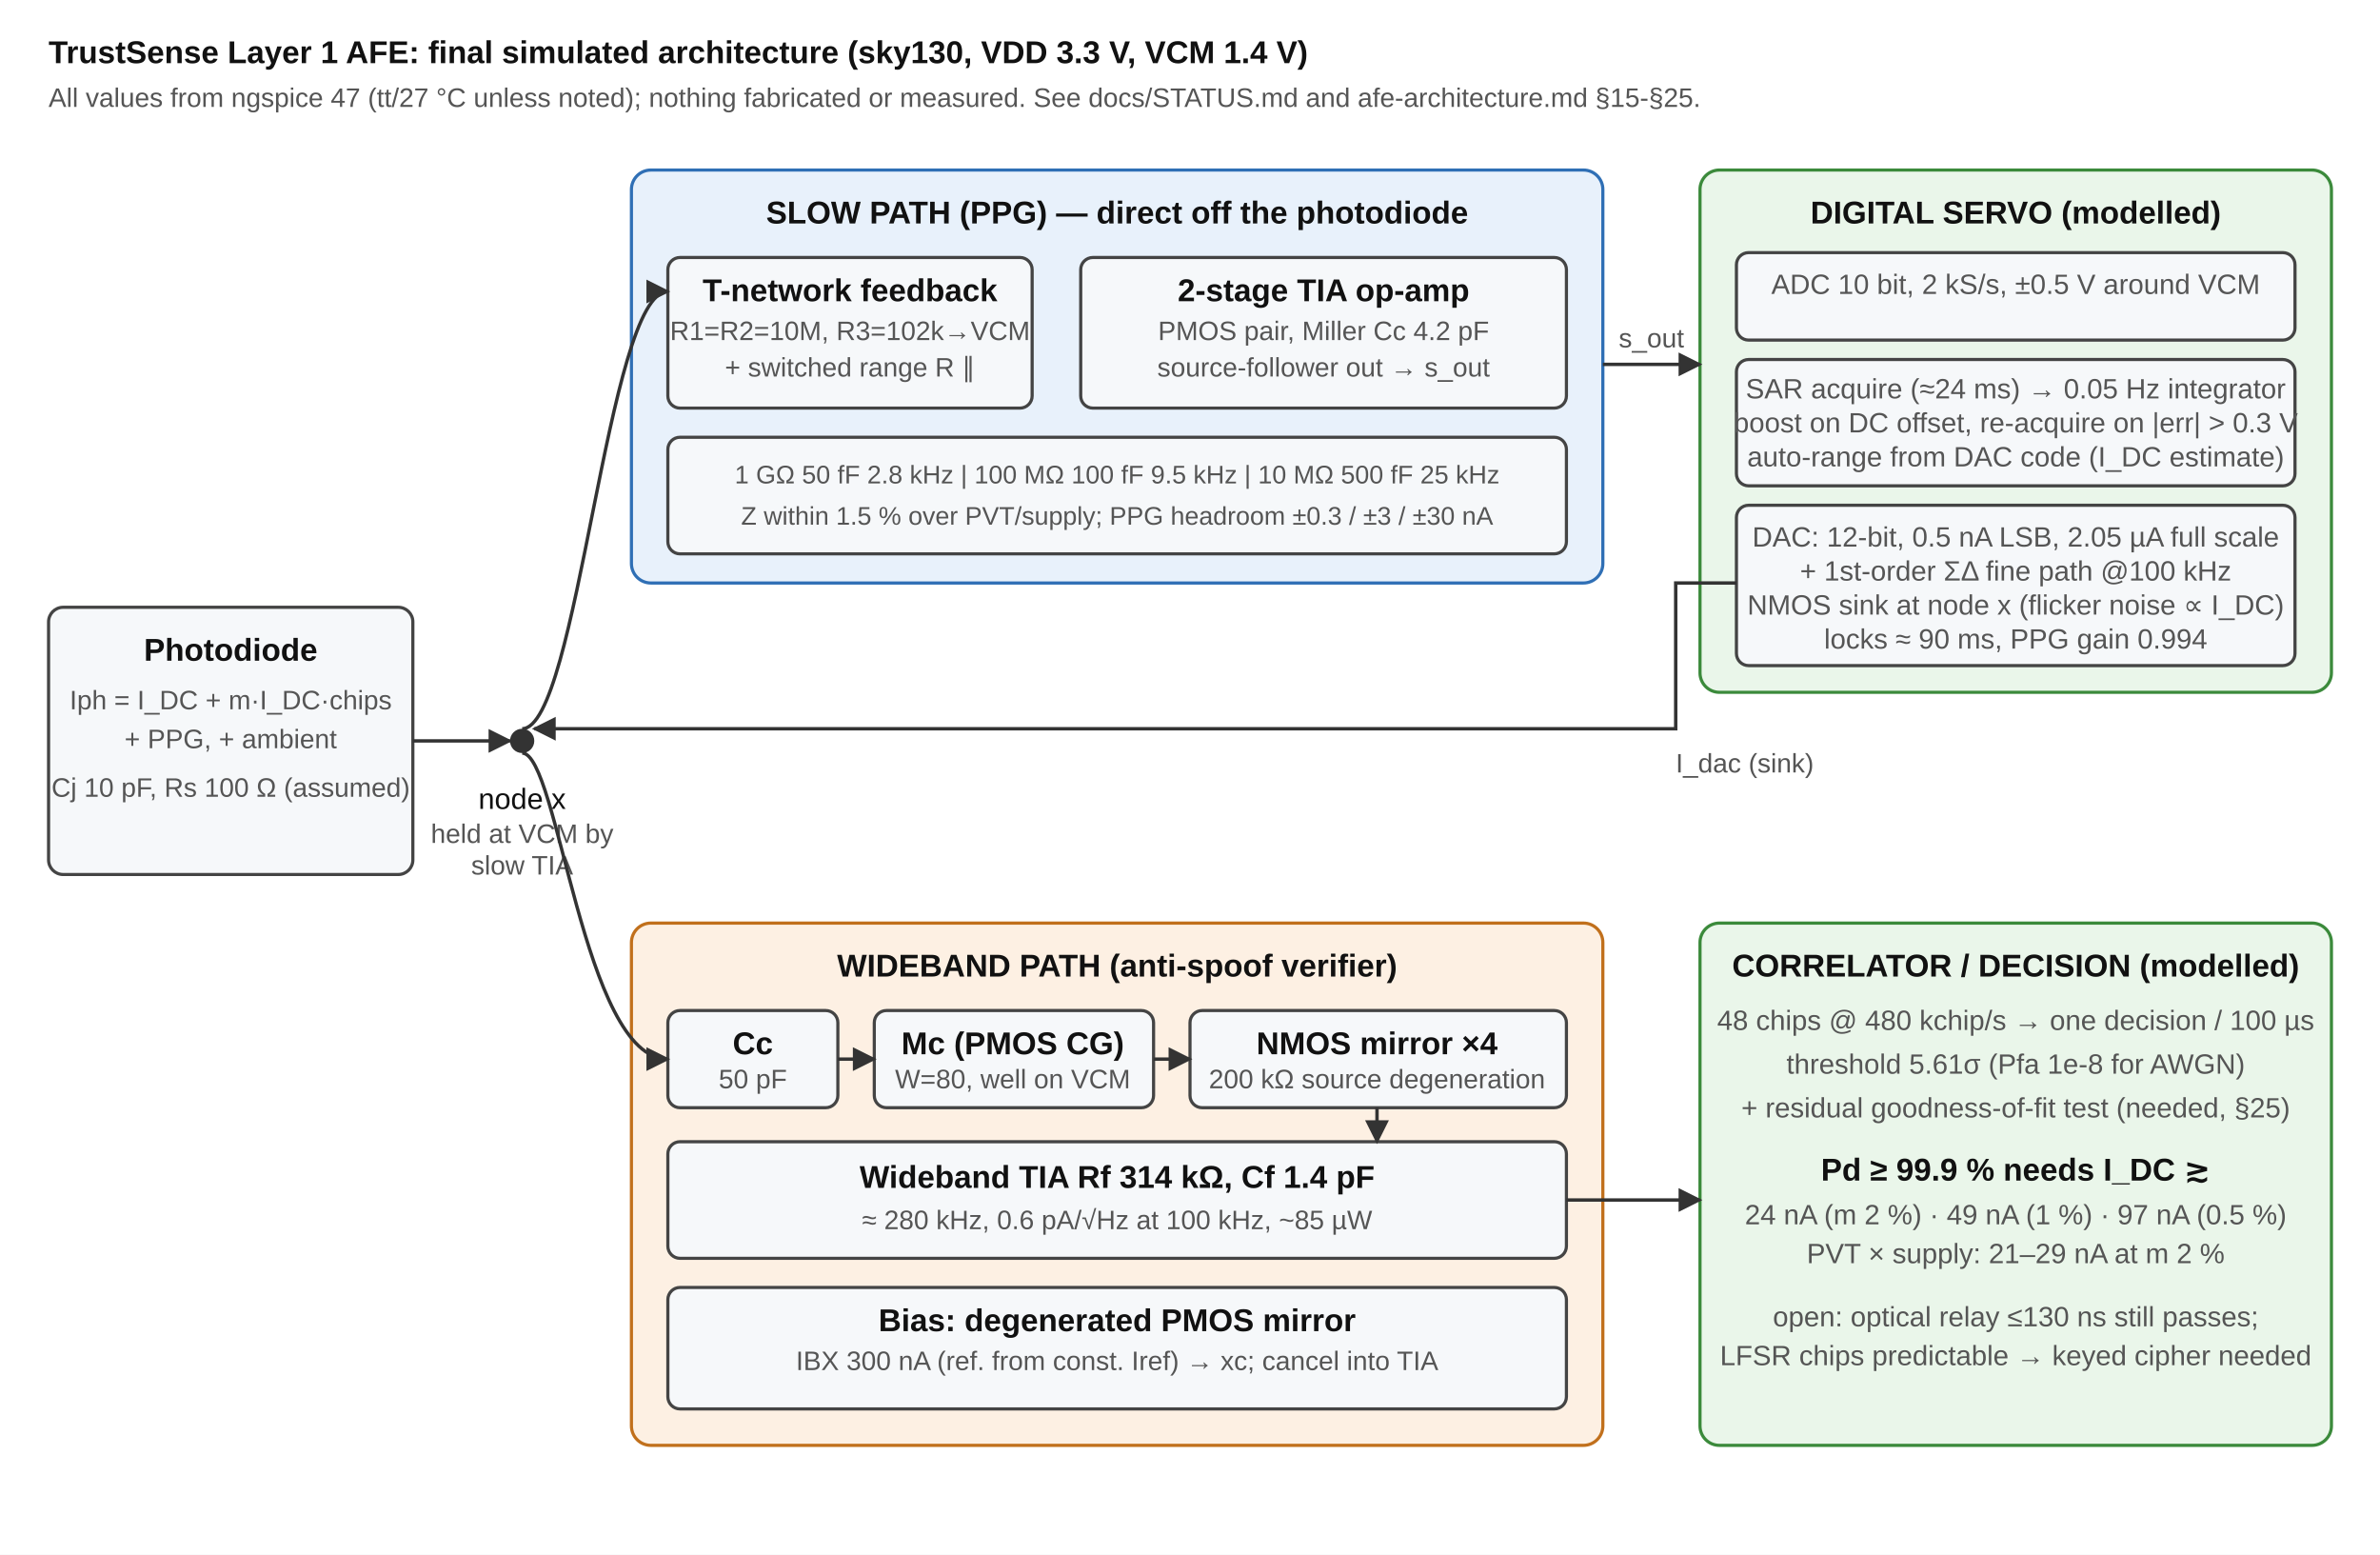
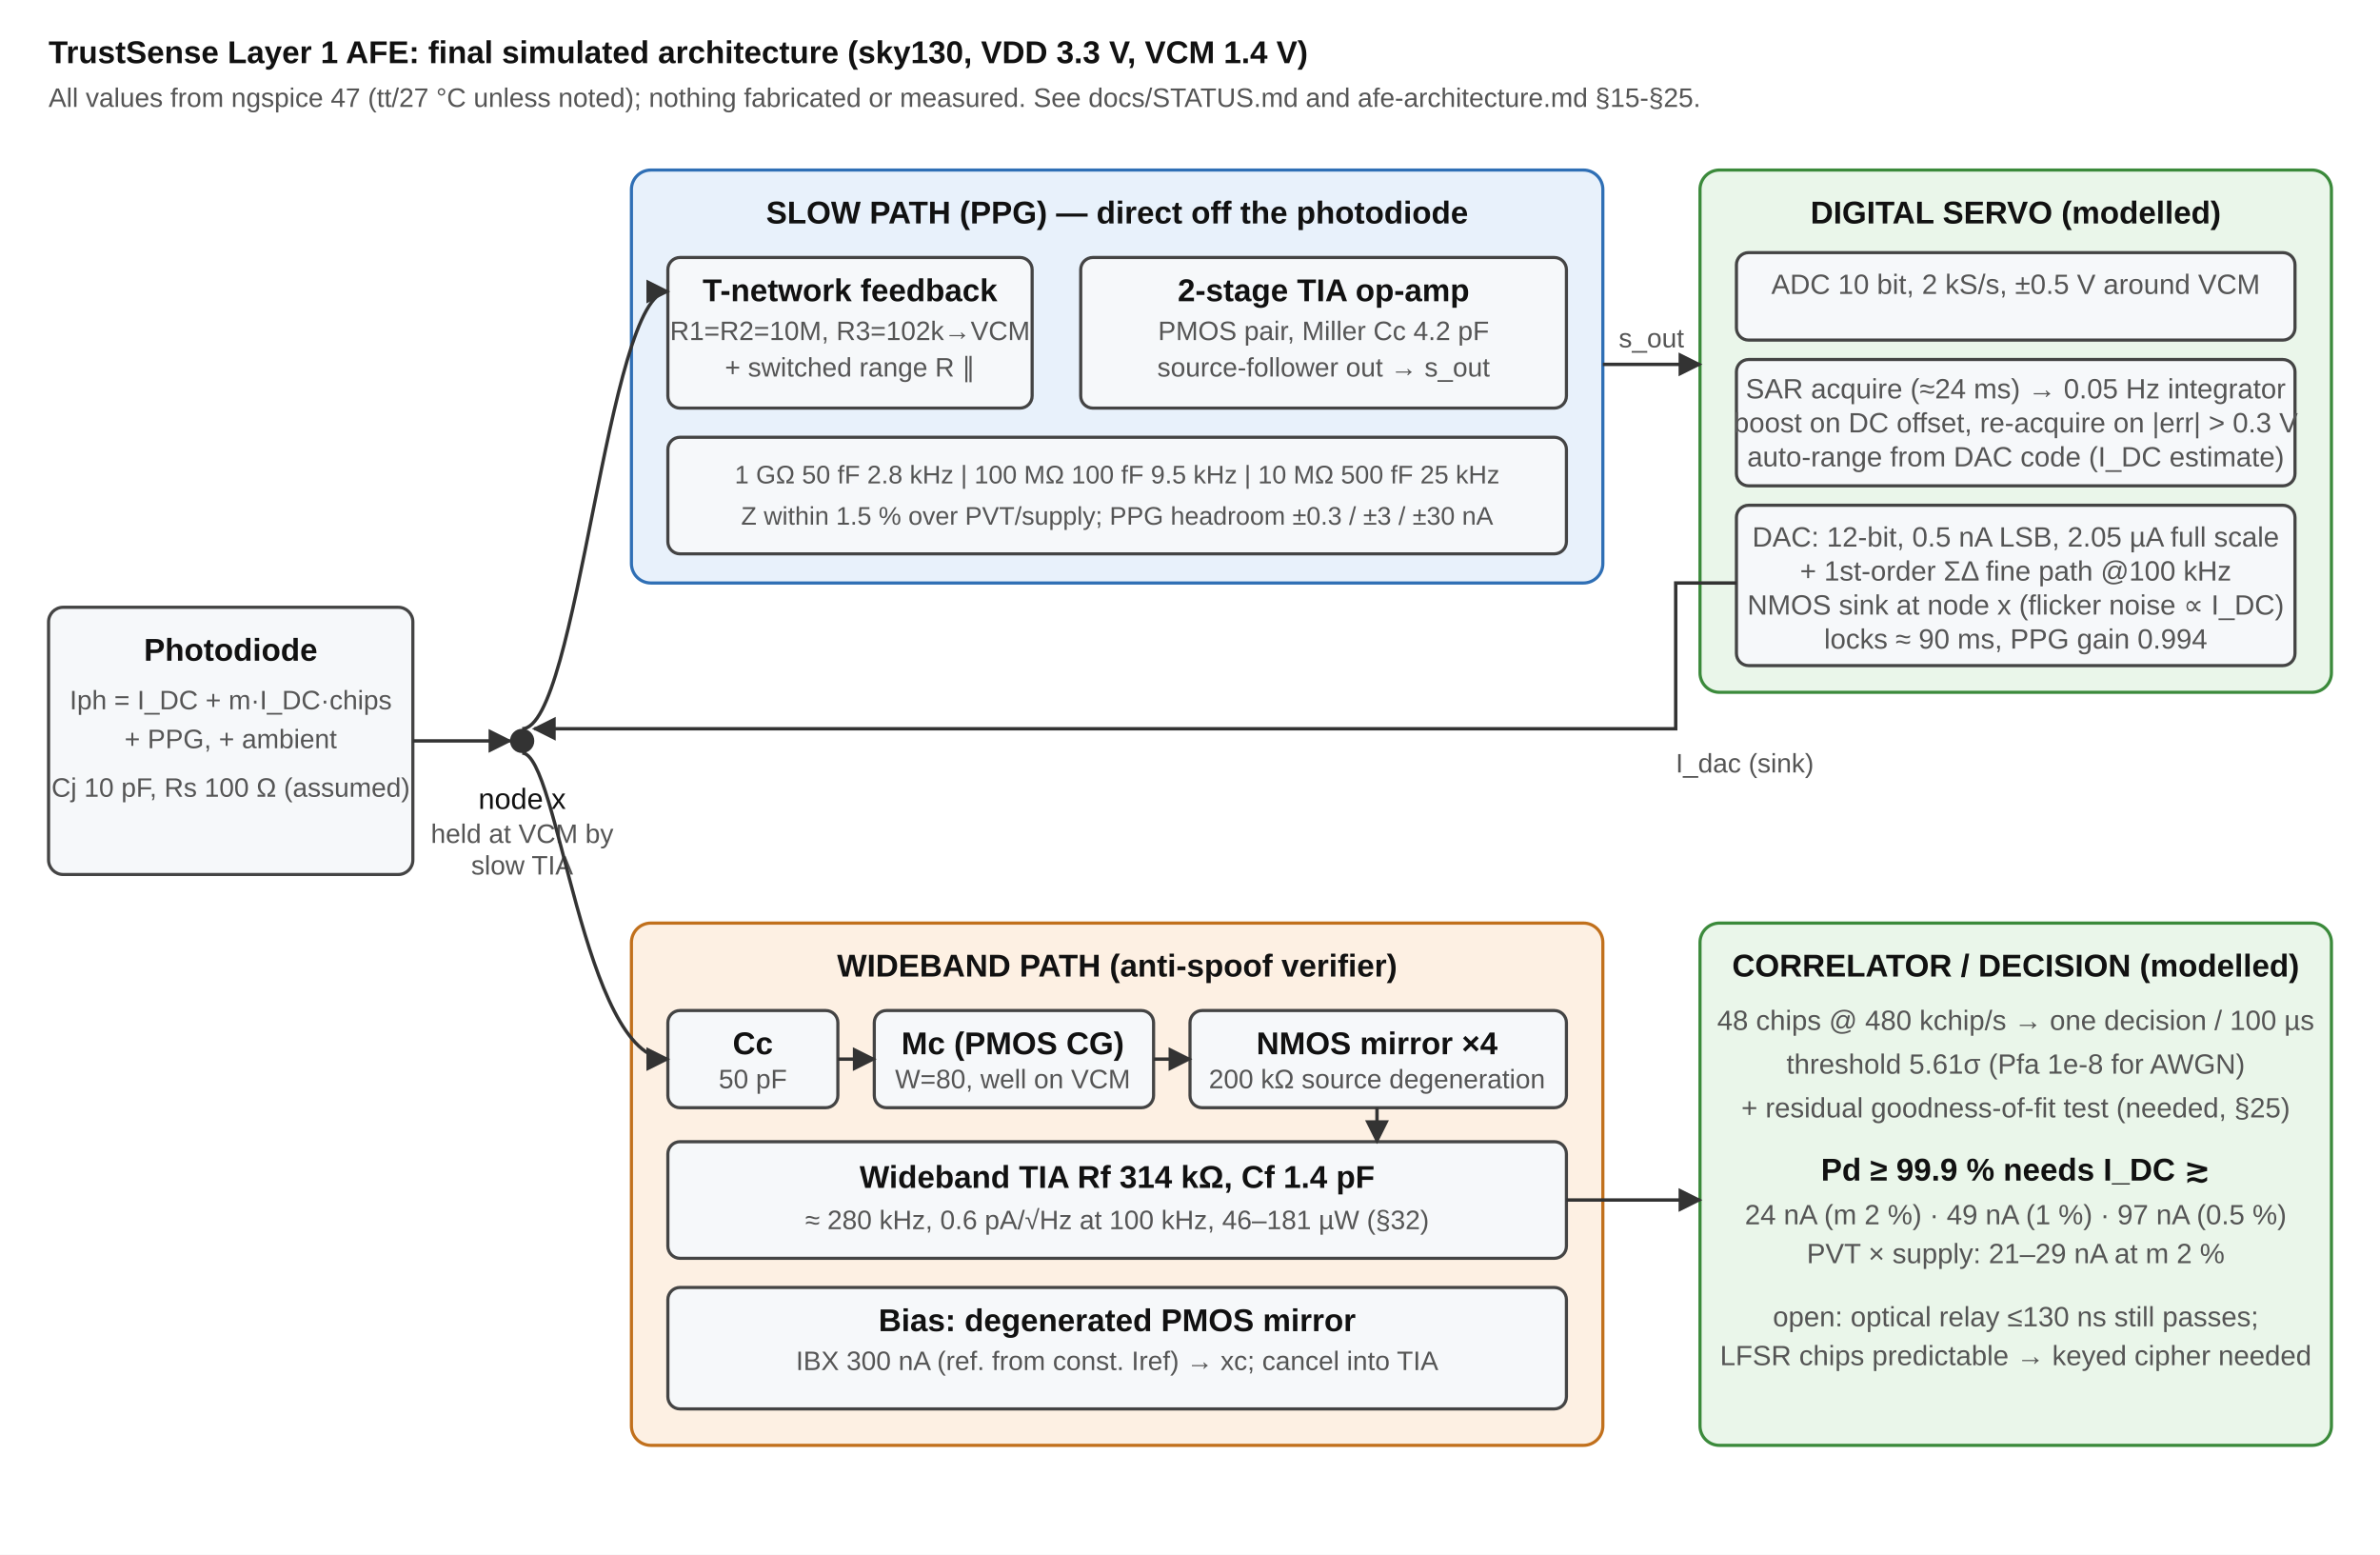
<svg xmlns="http://www.w3.org/2000/svg" viewBox="0 0 980 640" font-family="Segoe UI, Arial, sans-serif" font-size="12">
  <defs>
    <marker id="a" viewBox="0 0 10 10" refX="9" refY="5" markerWidth="7" markerHeight="7" orient="auto-start-reverse">
      <path d="M0 0L10 5L0 10z" fill="#333" />
    </marker>
    <style>
      .box{fill:#f6f8fa;stroke:#444;stroke-width:1.3}
      .slow{fill:#e8f1fb;stroke:#2f6fb5;stroke-width:1.3}
      .wide{fill:#fdf0e3;stroke:#c1701c;stroke-width:1.3}
      .dig{fill:#eaf6ea;stroke:#3b8a3b;stroke-width:1.3}
      .ln{stroke:#333;stroke-width:1.4;fill:none}
      .t{fill:#111}.s{fill:#555;font-size:11px}.h{font-weight:600;font-size:13px}
    </style>
  </defs>
  <rect width="980" height="640" fill="#fff" />
  <text x="20" y="26" class="h t" font-size="16">TrustSense Layer 1 AFE: final simulated architecture (sky130, VDD 3.3 V, VCM 1.4 V)</text>
  <text x="20" y="44" class="s">All values from ngspice 47 (tt/27 °C unless noted); nothing fabricated or measured. See docs/STATUS.md and afe-architecture.md §15-§25.</text>
  <rect class="box" x="20" y="250" width="150" height="110" rx="6" />
  <text x="95" y="272" text-anchor="middle" class="h t">Photodiode</text>
  <text x="95" y="292" text-anchor="middle" class="s">Iph = I_DC + m·I_DC·chips</text>
  <text x="95" y="308" text-anchor="middle" class="s">+ PPG, + ambient</text>
  <text x="95" y="328" text-anchor="middle" class="s">Cj 10 pF, Rs 100 Ω (assumed)</text>
  <circle cx="215" cy="305" r="5" fill="#333" />
  <text x="215" y="333" text-anchor="middle" class="t">node x</text>
  <text x="215" y="347" text-anchor="middle" class="s">held at VCM by</text>
  <text x="215" y="360" text-anchor="middle" class="s">slow TIA</text>
  <path class="ln" d="M170 305H210" marker-end="url(#a)" />
  <rect class="slow" x="260" y="70" width="400" height="170" rx="8" />
  <text x="460" y="92" text-anchor="middle" class="h t">SLOW PATH (PPG)  — direct off the photodiode</text>
  <rect class="box" x="275" y="106" width="150" height="62" rx="5" />
  <text x="350" y="124" text-anchor="middle" class="h t">T-network feedback</text>
  <text x="350" y="140" text-anchor="middle" class="s">R1=R2=10M, R3=102k→VCM</text>
  <text x="350" y="155" text-anchor="middle" class="s">+ switched range R ∥</text>
  <rect class="box" x="445" y="106" width="200" height="62" rx="5" />
  <text x="545" y="124" text-anchor="middle" class="h t">2-stage TIA op-amp</text>
  <text x="545" y="140" text-anchor="middle" class="s">PMOS pair, Miller Cc 4.2 pF</text>
  <text x="545" y="155" text-anchor="middle" class="s">source-follower out → s_out</text>
  <rect class="box" x="275" y="180" width="370" height="48" rx="5" />
  <text x="460" y="199" text-anchor="middle" class="s" style="font-size:10.5px">1 GΩ 50 fF 2.8 kHz | 100 MΩ 100 fF 9.5 kHz | 10 MΩ 500 fF 25 kHz</text>
  <text x="460" y="216" text-anchor="middle" class="s" style="font-size:10.5px">Z within 1.5 % over PVT/supply; PPG headroom ±0.3 / ±3 / ±30 nA</text>
  <path class="ln" d="M215 300 C 238 300 250 120 275 120" marker-end="url(#a)" />
  <rect class="wide" x="260" y="380" width="400" height="215" rx="8" />
  <text x="460" y="402" text-anchor="middle" class="h t">WIDEBAND PATH (anti-spoof verifier)</text>
  <rect class="box" x="275" y="416" width="70" height="40" rx="5" />
  <text x="310" y="434" text-anchor="middle" class="h t">Cc</text>
  <text x="310" y="448" text-anchor="middle" class="s">50 pF</text>
  <rect class="box" x="360" y="416" width="115" height="40" rx="5" />
  <text x="417" y="434" text-anchor="middle" class="h t">Mc  (PMOS CG)</text>
  <text x="417" y="448" text-anchor="middle" class="s">W=80, well on VCM</text>
  <rect class="box" x="490" y="416" width="155" height="40" rx="5" />
  <text x="567" y="434" text-anchor="middle" class="h t">NMOS mirror ×4</text>
  <text x="567" y="448" text-anchor="middle" class="s">200 kΩ source degeneration</text>
  <rect class="box" x="275" y="470" width="370" height="48" rx="5" />
  <text x="460" y="489" text-anchor="middle" class="h t">Wideband TIA   Rf 314 kΩ, Cf 1.4 pF</text>
-   <text x="460" y="506" text-anchor="middle" class="s">≈ 280 kHz, 0.6 pA/√Hz at 100 kHz, ~85 µW</text>
+   <text x="460" y="506" text-anchor="middle" class="s">≈ 280 kHz, 0.6 pA/√Hz at 100 kHz, 46–181 µW (§32)</text>
  <rect class="box" x="275" y="530" width="370" height="50" rx="5" />
  <text x="460" y="548" text-anchor="middle" class="h t">Bias: degenerated PMOS mirror</text>
  <text x="460" y="564" text-anchor="middle" class="s">IBX 300 nA (ref. from const. Iref) → xc; cancel into TIA</text>
  <path class="ln" d="M215 310 C 230 310 240 436 275 436" marker-end="url(#a)" />
  <path class="ln" d="M345 436H360" marker-end="url(#a)" />
  <path class="ln" d="M475 436H490" marker-end="url(#a)" />
  <path class="ln" d="M567 456V470" marker-end="url(#a)" />
  <rect class="dig" x="700" y="70" width="260" height="215" rx="8" />
  <text x="830" y="92" text-anchor="middle" class="h t">DIGITAL SERVO (modelled)</text>
  <rect class="box" x="715" y="104" width="230" height="36" rx="5" />
  <text x="830" y="121" text-anchor="middle" class="s" style="font-size:11.5px">ADC 10 bit, 2 kS/s, ±0.5 V around VCM</text>
  <rect class="box" x="715" y="148" width="230" height="52" rx="5" />
  <text x="830" y="164" text-anchor="middle" class="s" style="font-size:11.5px">SAR acquire (≈24 ms) → 0.05 Hz integrator</text>
  <text x="830" y="178" text-anchor="middle" class="s" style="font-size:11.5px">boost on DC offset, re-acquire on |err| &gt; 0.3 V</text>
  <text x="830" y="192" text-anchor="middle" class="s" style="font-size:11.5px">auto-range from DAC code (I_DC estimate)</text>
  <rect class="box" x="715" y="208" width="230" height="66" rx="5" />
  <text x="830" y="225" text-anchor="middle" class="s" style="font-size:11.5px">DAC: 12-bit, 0.5 nA LSB, 2.05 µA full scale</text>
  <text x="830" y="239" text-anchor="middle" class="s" style="font-size:11.5px">+ 1st-order ΣΔ fine path @100 kHz</text>
  <text x="830" y="253" text-anchor="middle" class="s" style="font-size:11.5px">NMOS sink at node x (flicker noise ∝ I_DC)</text>
  <text x="830" y="267" text-anchor="middle" class="s" style="font-size:11.5px">locks ≈ 90 ms, PPG gain 0.994</text>
  <path class="ln" d="M660 150H700" marker-end="url(#a)" />
  <text x="680" y="143" text-anchor="middle" class="s">s_out</text>
  <path class="ln" d="M715 240 H690 V300 H220" marker-end="url(#a)" />
  <text x="690" y="318" class="s">I_dac (sink)</text>
  <rect class="dig" x="700" y="380" width="260" height="215" rx="8" />
  <text x="830" y="402" text-anchor="middle" class="h t">CORRELATOR / DECISION (modelled)</text>
  <text x="830" y="424" text-anchor="middle" class="s" style="font-size:11.5px">48 chips @ 480 kchip/s → one decision / 100 µs</text>
  <text x="830" y="442" text-anchor="middle" class="s" style="font-size:11.5px">threshold 5.61σ (Pfa 1e-8 for AWGN)</text>
  <text x="830" y="460" text-anchor="middle" class="s" style="font-size:11.5px">+ residual goodness-of-fit test (needed, §25)</text>
  <text x="830" y="486" text-anchor="middle" class="h t" font-size="12">Pd ≥ 99.9 % needs I_DC ≳</text>
  <text x="830" y="504" text-anchor="middle" class="s" style="font-size:11.5px">24 nA (m 2 %) · 49 nA (1 %) · 97 nA (0.5 %)</text>
  <text x="830" y="520" text-anchor="middle" class="s" style="font-size:11.5px">PVT × supply: 21–29 nA at m 2 %</text>
  <text x="830" y="546" text-anchor="middle" class="s" style="font-size:11.5px">open: optical relay ≤130 ns still passes;</text>
  <text x="830" y="562" text-anchor="middle" class="s" style="font-size:11.5px">LFSR chips predictable → keyed cipher needed</text>
  <path class="ln" d="M645 494 H700" marker-end="url(#a)" />
</svg>
